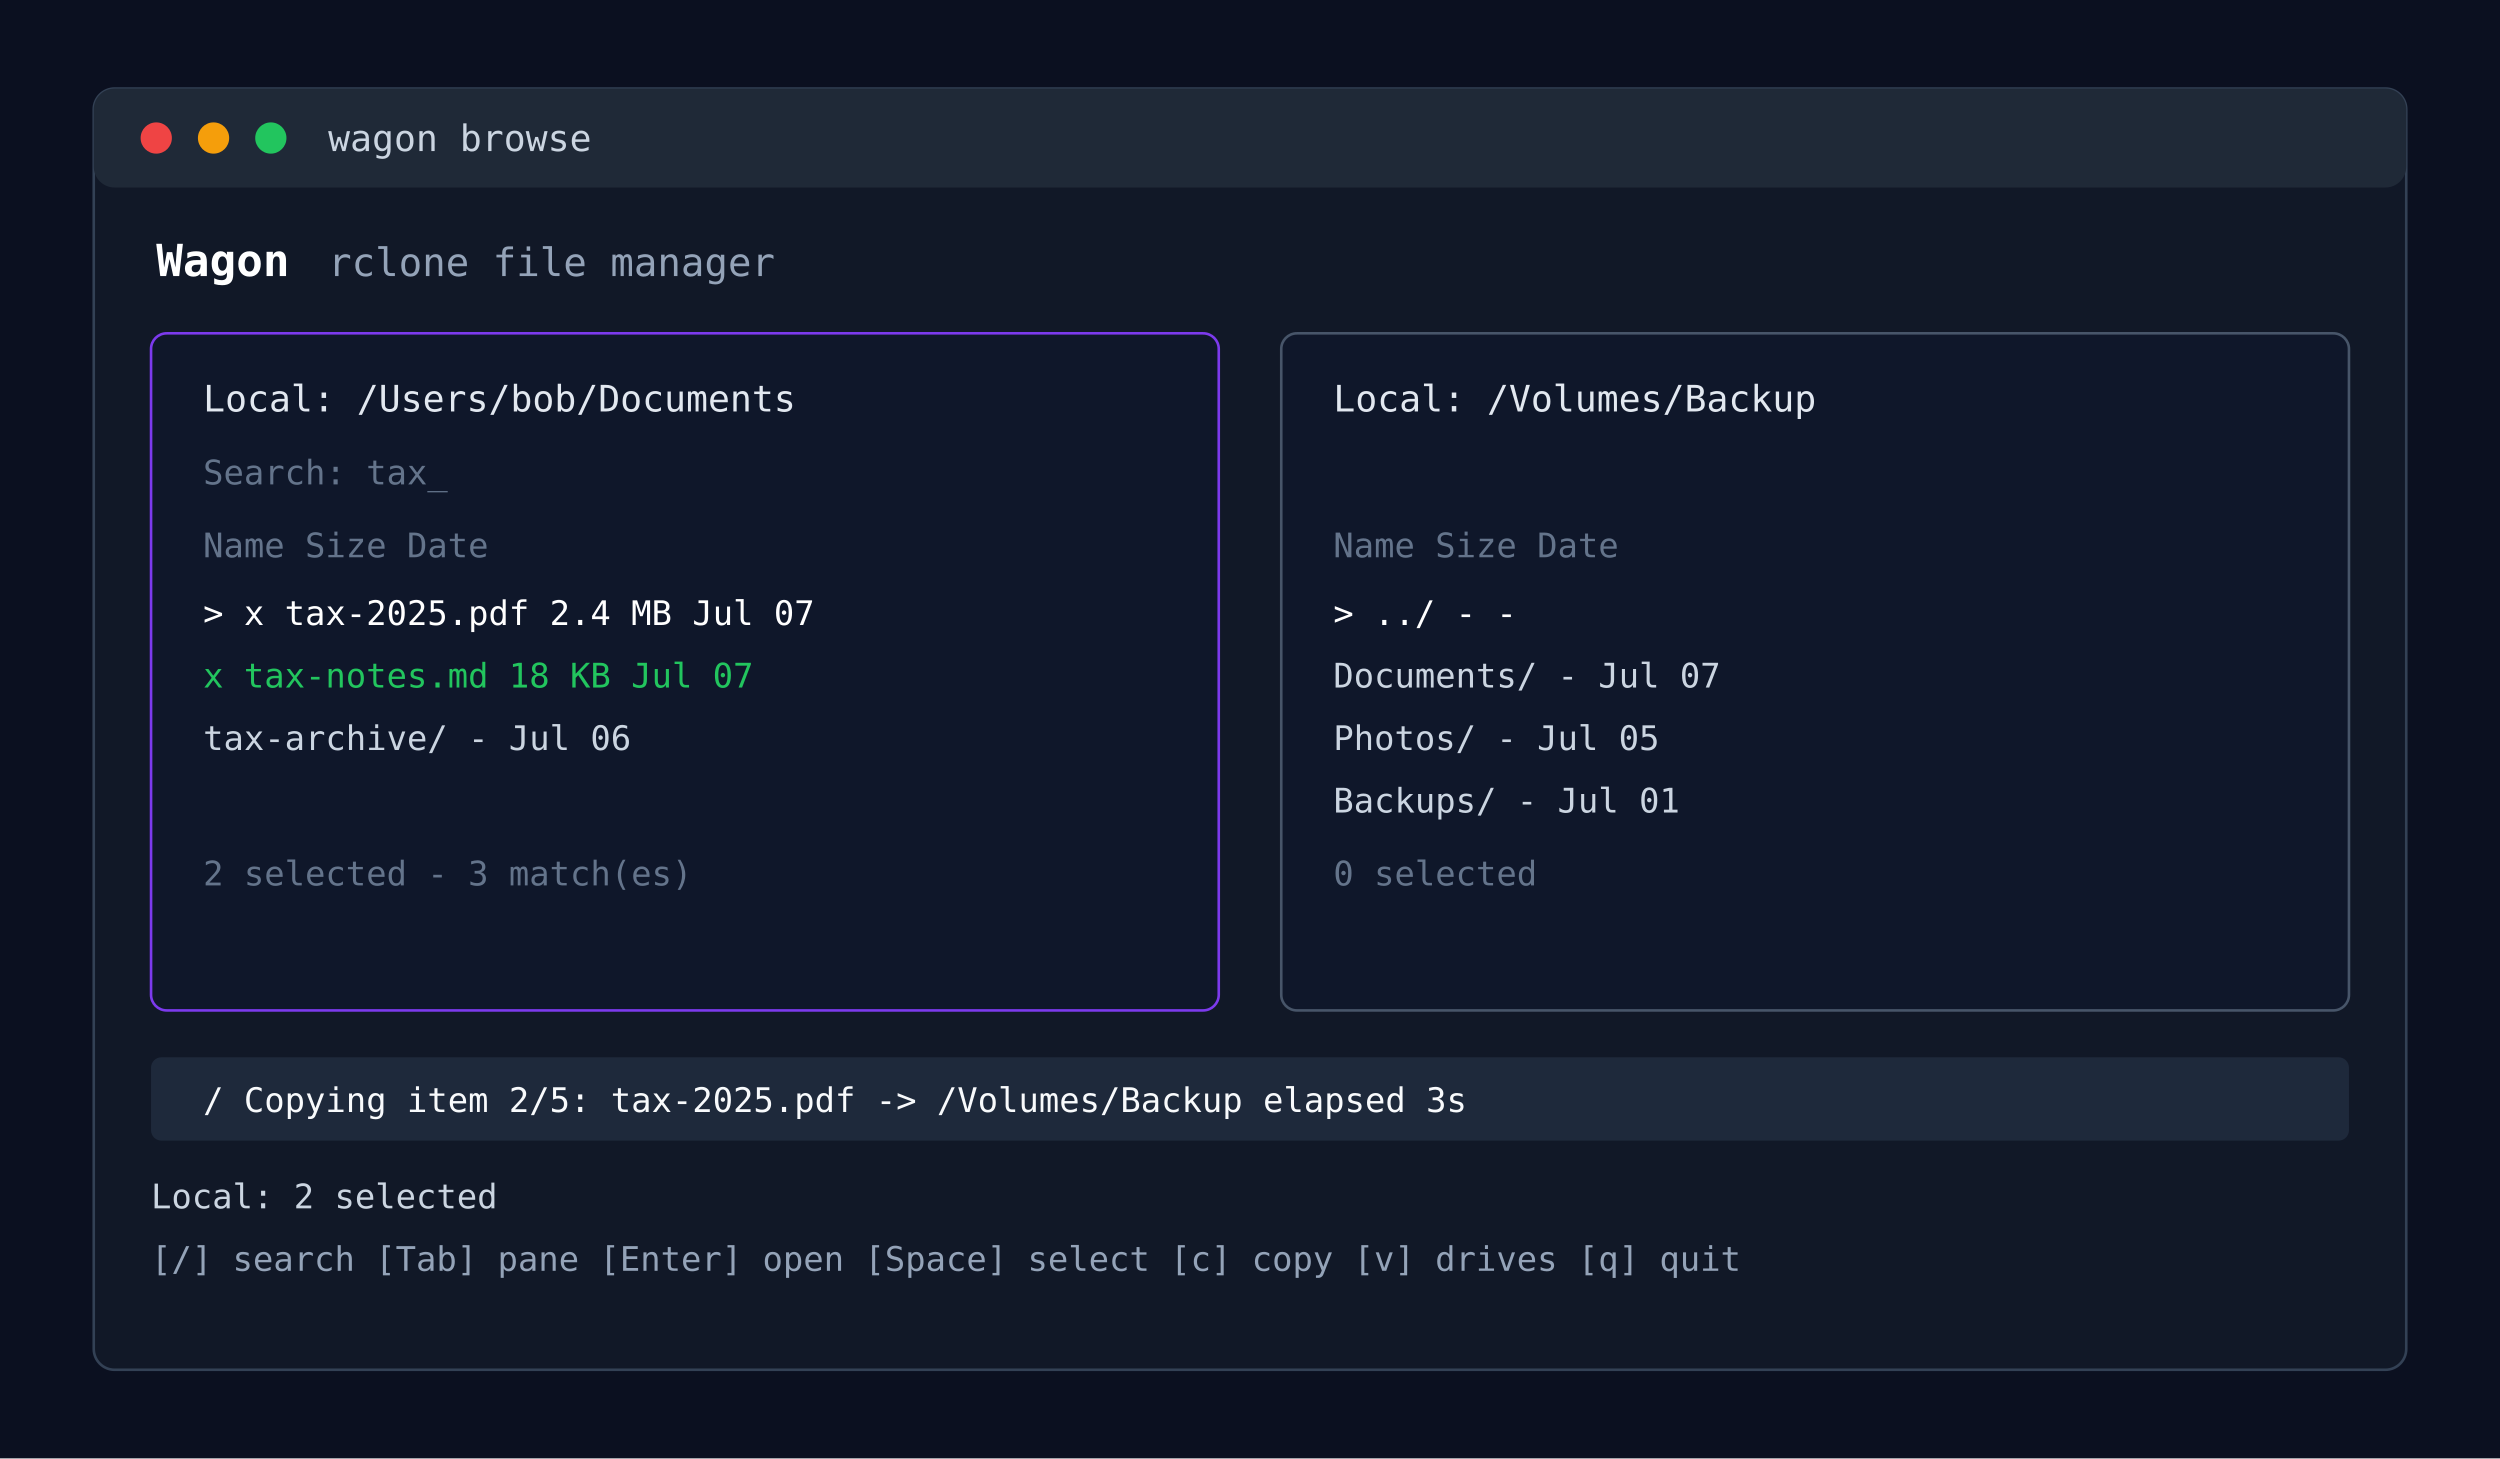
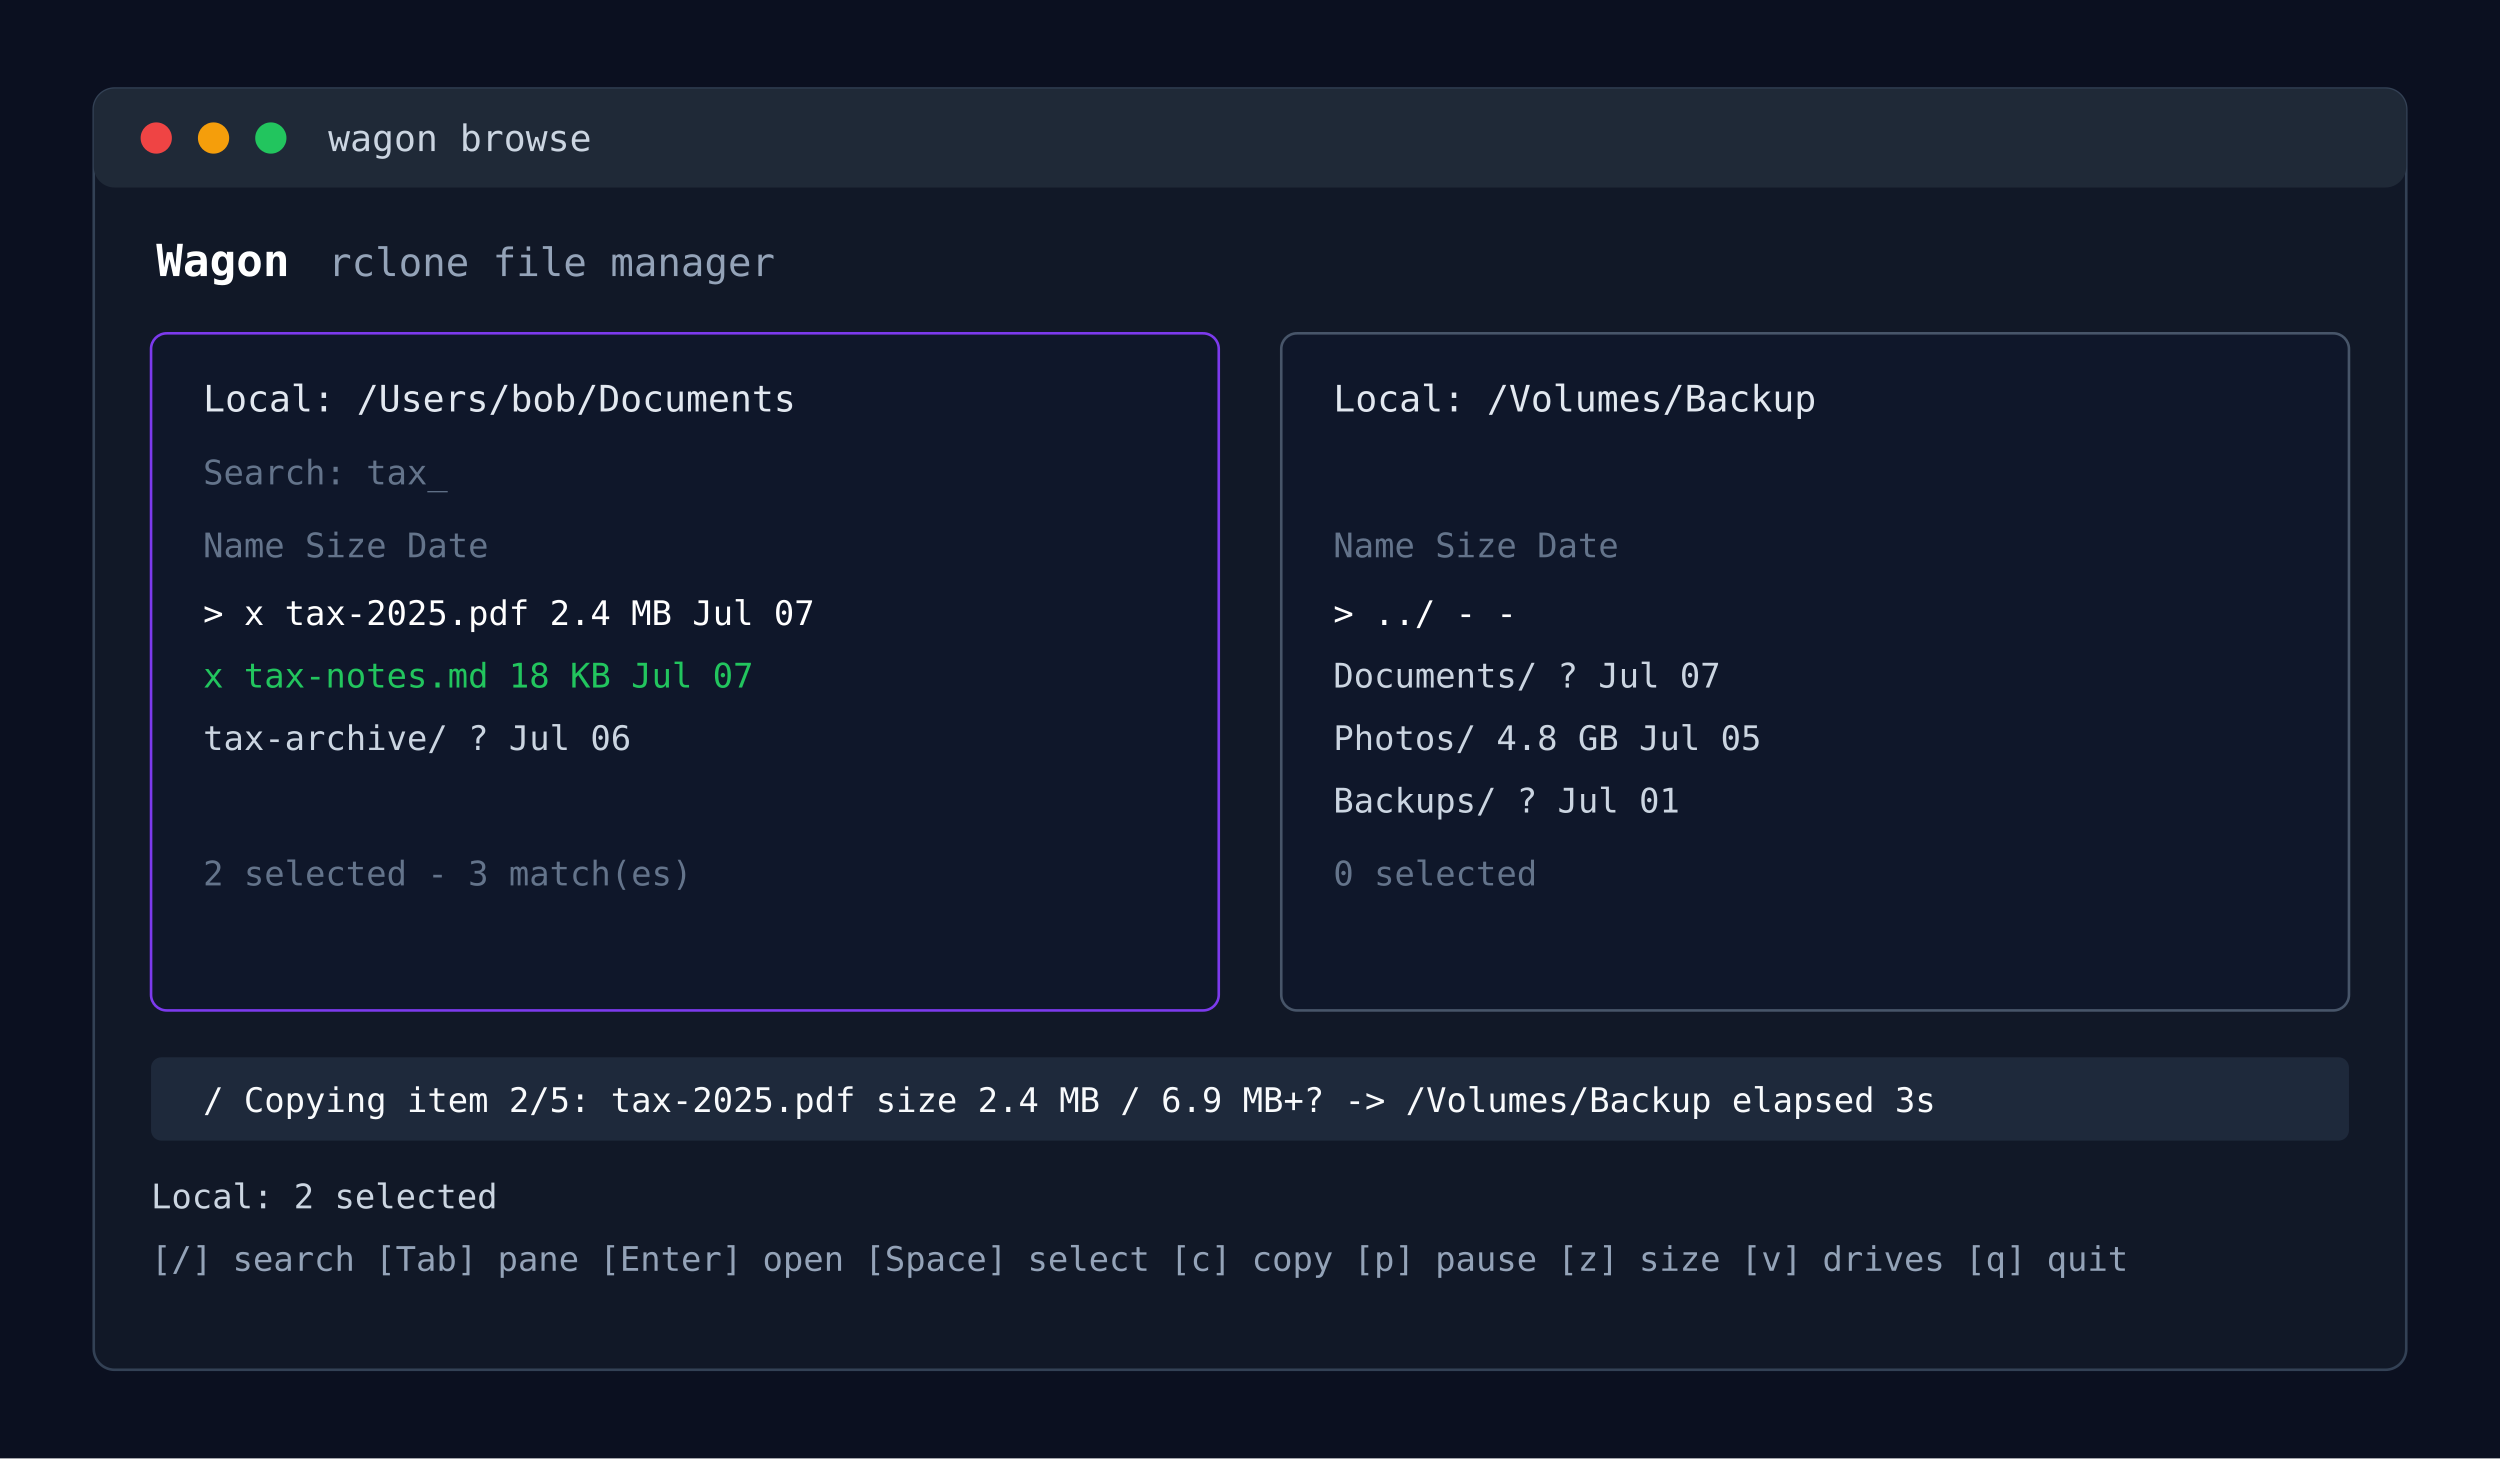
<svg xmlns="http://www.w3.org/2000/svg" width="960" height="560" viewBox="0 0 960 560" role="img" aria-labelledby="title desc">
  <rect width="960" height="560" fill="#0b1020" />
  <rect x="36" y="34" width="888" height="492" rx="8" fill="#111827" stroke="#334155" />
  <rect x="36" y="34" width="888" height="38" rx="8" fill="#1f2937" />
  <circle cx="60" cy="53" r="6" fill="#ef4444" />
  <circle cx="82" cy="53" r="6" fill="#f59e0b" />
  <circle cx="104" cy="53" r="6" fill="#22c55e" />
  <text x="126" y="58" fill="#cbd5e1" font-family="Menlo, Consolas, monospace" font-size="14">wagon browse</text>
  <text x="60" y="106" fill="#ffffff" font-family="Menlo, Consolas, monospace" font-size="17" font-weight="700">Wagon</text>
  <text x="126" y="106" fill="#94a3b8" font-family="Menlo, Consolas, monospace" font-size="15">rclone file manager</text>
  <rect x="58" y="128" width="410" height="260" rx="6" fill="#0f172a" stroke="#7c3aed" />
  <rect x="492" y="128" width="410" height="260" rx="6" fill="#0f172a" stroke="#475569" />
  <text x="78" y="158" fill="#e2e8f0" font-family="Menlo, Consolas, monospace" font-size="14">Local: /Users/bob/Documents</text>
  <text x="512" y="158" fill="#e2e8f0" font-family="Menlo, Consolas, monospace" font-size="14">Local: /Volumes/Backup</text>
  <text x="78" y="186" fill="#64748b" font-family="Menlo, Consolas, monospace" font-size="13">Search: tax_</text>
  <text x="78" y="214" fill="#64748b" font-family="Menlo, Consolas, monospace" font-size="13">  Name                         Size      Date</text>
  <text x="78" y="240" fill="#ffffff" font-family="Menlo, Consolas, monospace" font-size="13">&gt; x tax-2025.pdf              2.4 MB    Jul 07</text>
  <text x="78" y="264" fill="#22c55e" font-family="Menlo, Consolas, monospace" font-size="13">  x tax-notes.md               18 KB     Jul 07</text>
-   <text x="78" y="288" fill="#cbd5e1" font-family="Menlo, Consolas, monospace" font-size="13">    tax-archive/               -         Jul 06</text>
+   <text x="78" y="288" fill="#cbd5e1" font-family="Menlo, Consolas, monospace" font-size="13">    tax-archive/               ?         Jul 06</text>
  <text x="78" y="340" fill="#64748b" font-family="Menlo, Consolas, monospace" font-size="13">2 selected - 3 match(es)</text>
  <text x="512" y="214" fill="#64748b" font-family="Menlo, Consolas, monospace" font-size="13">  Name                         Size      Date</text>
  <text x="512" y="240" fill="#ffffff" font-family="Menlo, Consolas, monospace" font-size="13">&gt;   ../                       -         -</text>
-   <text x="512" y="264" fill="#cbd5e1" font-family="Menlo, Consolas, monospace" font-size="13">    Documents/                 -         Jul 07</text>
-   <text x="512" y="288" fill="#cbd5e1" font-family="Menlo, Consolas, monospace" font-size="13">    Photos/                    -         Jul 05</text>
-   <text x="512" y="312" fill="#cbd5e1" font-family="Menlo, Consolas, monospace" font-size="13">    Backups/                   -         Jul 01</text>
+   <text x="512" y="264" fill="#cbd5e1" font-family="Menlo, Consolas, monospace" font-size="13">    Documents/                 ?         Jul 07</text>
+   <text x="512" y="288" fill="#cbd5e1" font-family="Menlo, Consolas, monospace" font-size="13">    Photos/                    4.8 GB    Jul 05</text>
+   <text x="512" y="312" fill="#cbd5e1" font-family="Menlo, Consolas, monospace" font-size="13">    Backups/                   ?         Jul 01</text>
  <text x="512" y="340" fill="#64748b" font-family="Menlo, Consolas, monospace" font-size="13">0 selected</text>
  <rect x="58" y="406" width="844" height="32" rx="4" fill="#1e293b" />
-   <text x="78" y="427" fill="#f8fafc" font-family="Menlo, Consolas, monospace" font-size="13">/ Copying item 2/5: tax-2025.pdf -&gt; /Volumes/Backup  elapsed 3s</text>
+   <text x="78" y="427" fill="#f8fafc" font-family="Menlo, Consolas, monospace" font-size="13">/ Copying item 2/5: tax-2025.pdf  size 2.4 MB / 6.9 MB+?  -&gt; /Volumes/Backup  elapsed 3s</text>
  <text x="58" y="464" fill="#cbd5e1" font-family="Menlo, Consolas, monospace" font-size="13">Local: 2 selected</text>
-   <text x="58" y="488" fill="#94a3b8" font-family="Menlo, Consolas, monospace" font-size="13">[/] search  [Tab] pane  [Enter] open  [Space] select  [c] copy  [v] drives  [q] quit</text>
+   <text x="58" y="488" fill="#94a3b8" font-family="Menlo, Consolas, monospace" font-size="13">[/] search  [Tab] pane  [Enter] open  [Space] select  [c] copy  [p] pause  [z] size  [v] drives  [q] quit</text>
</svg>
